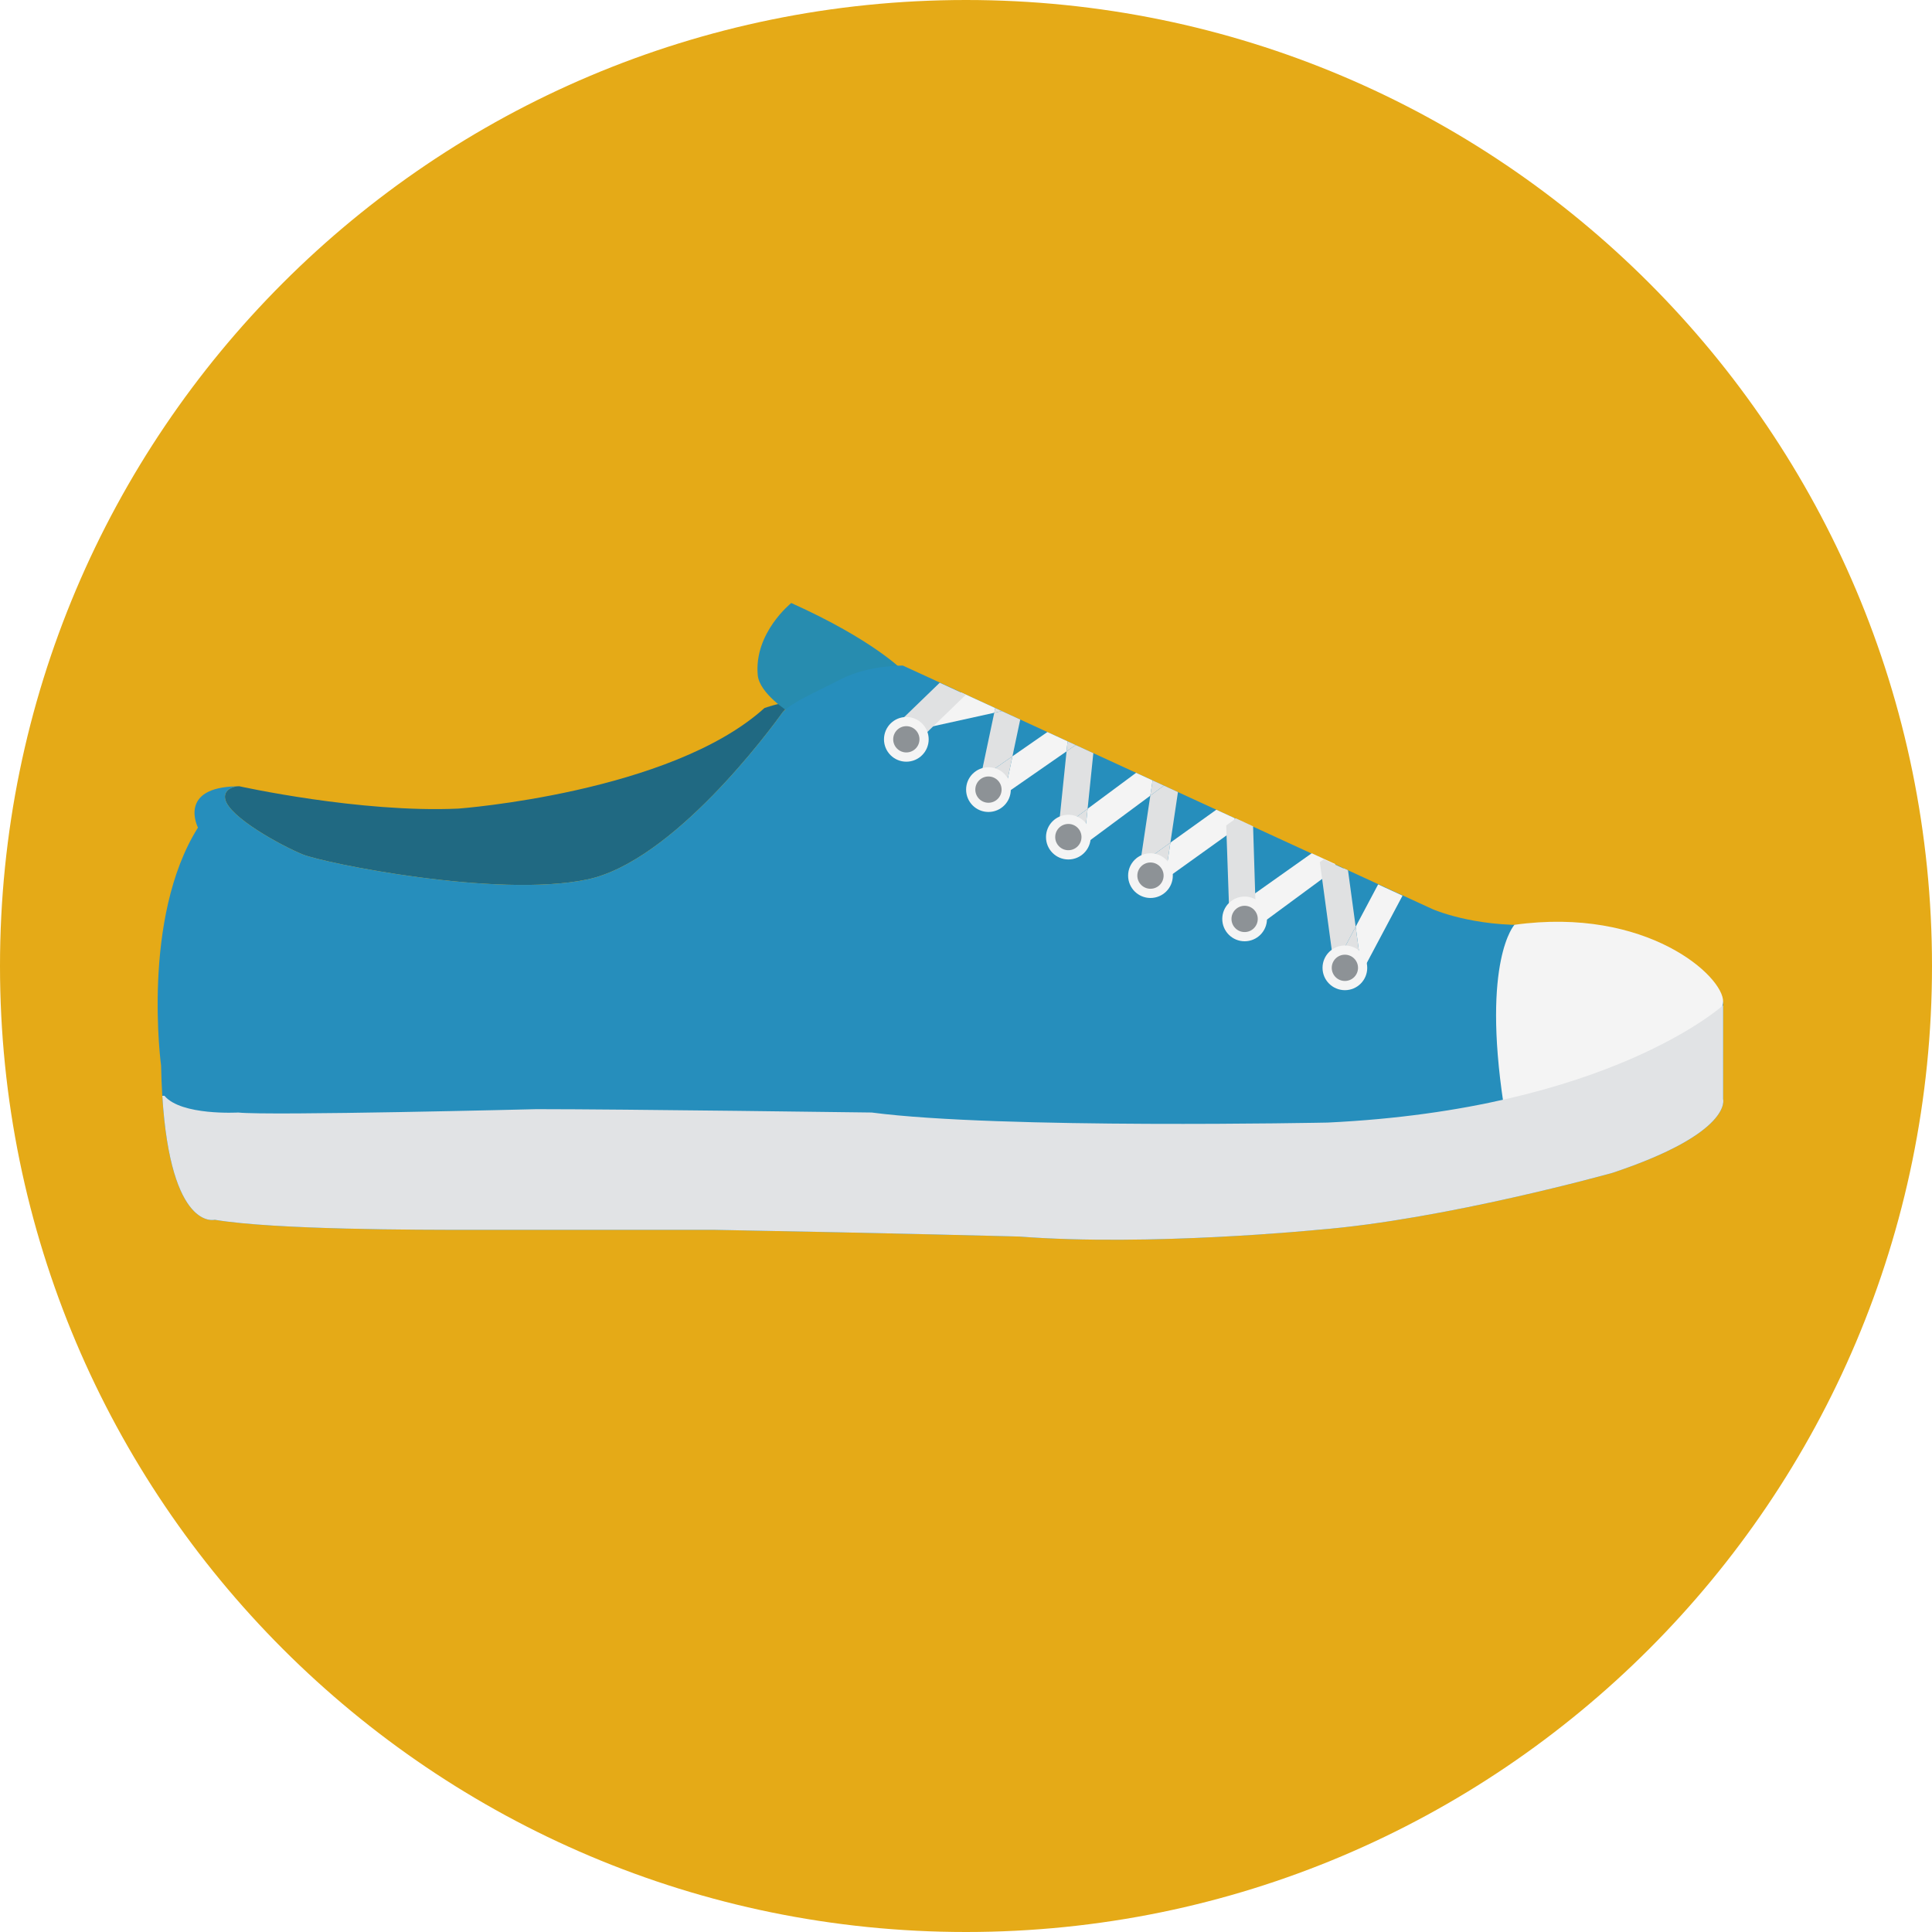
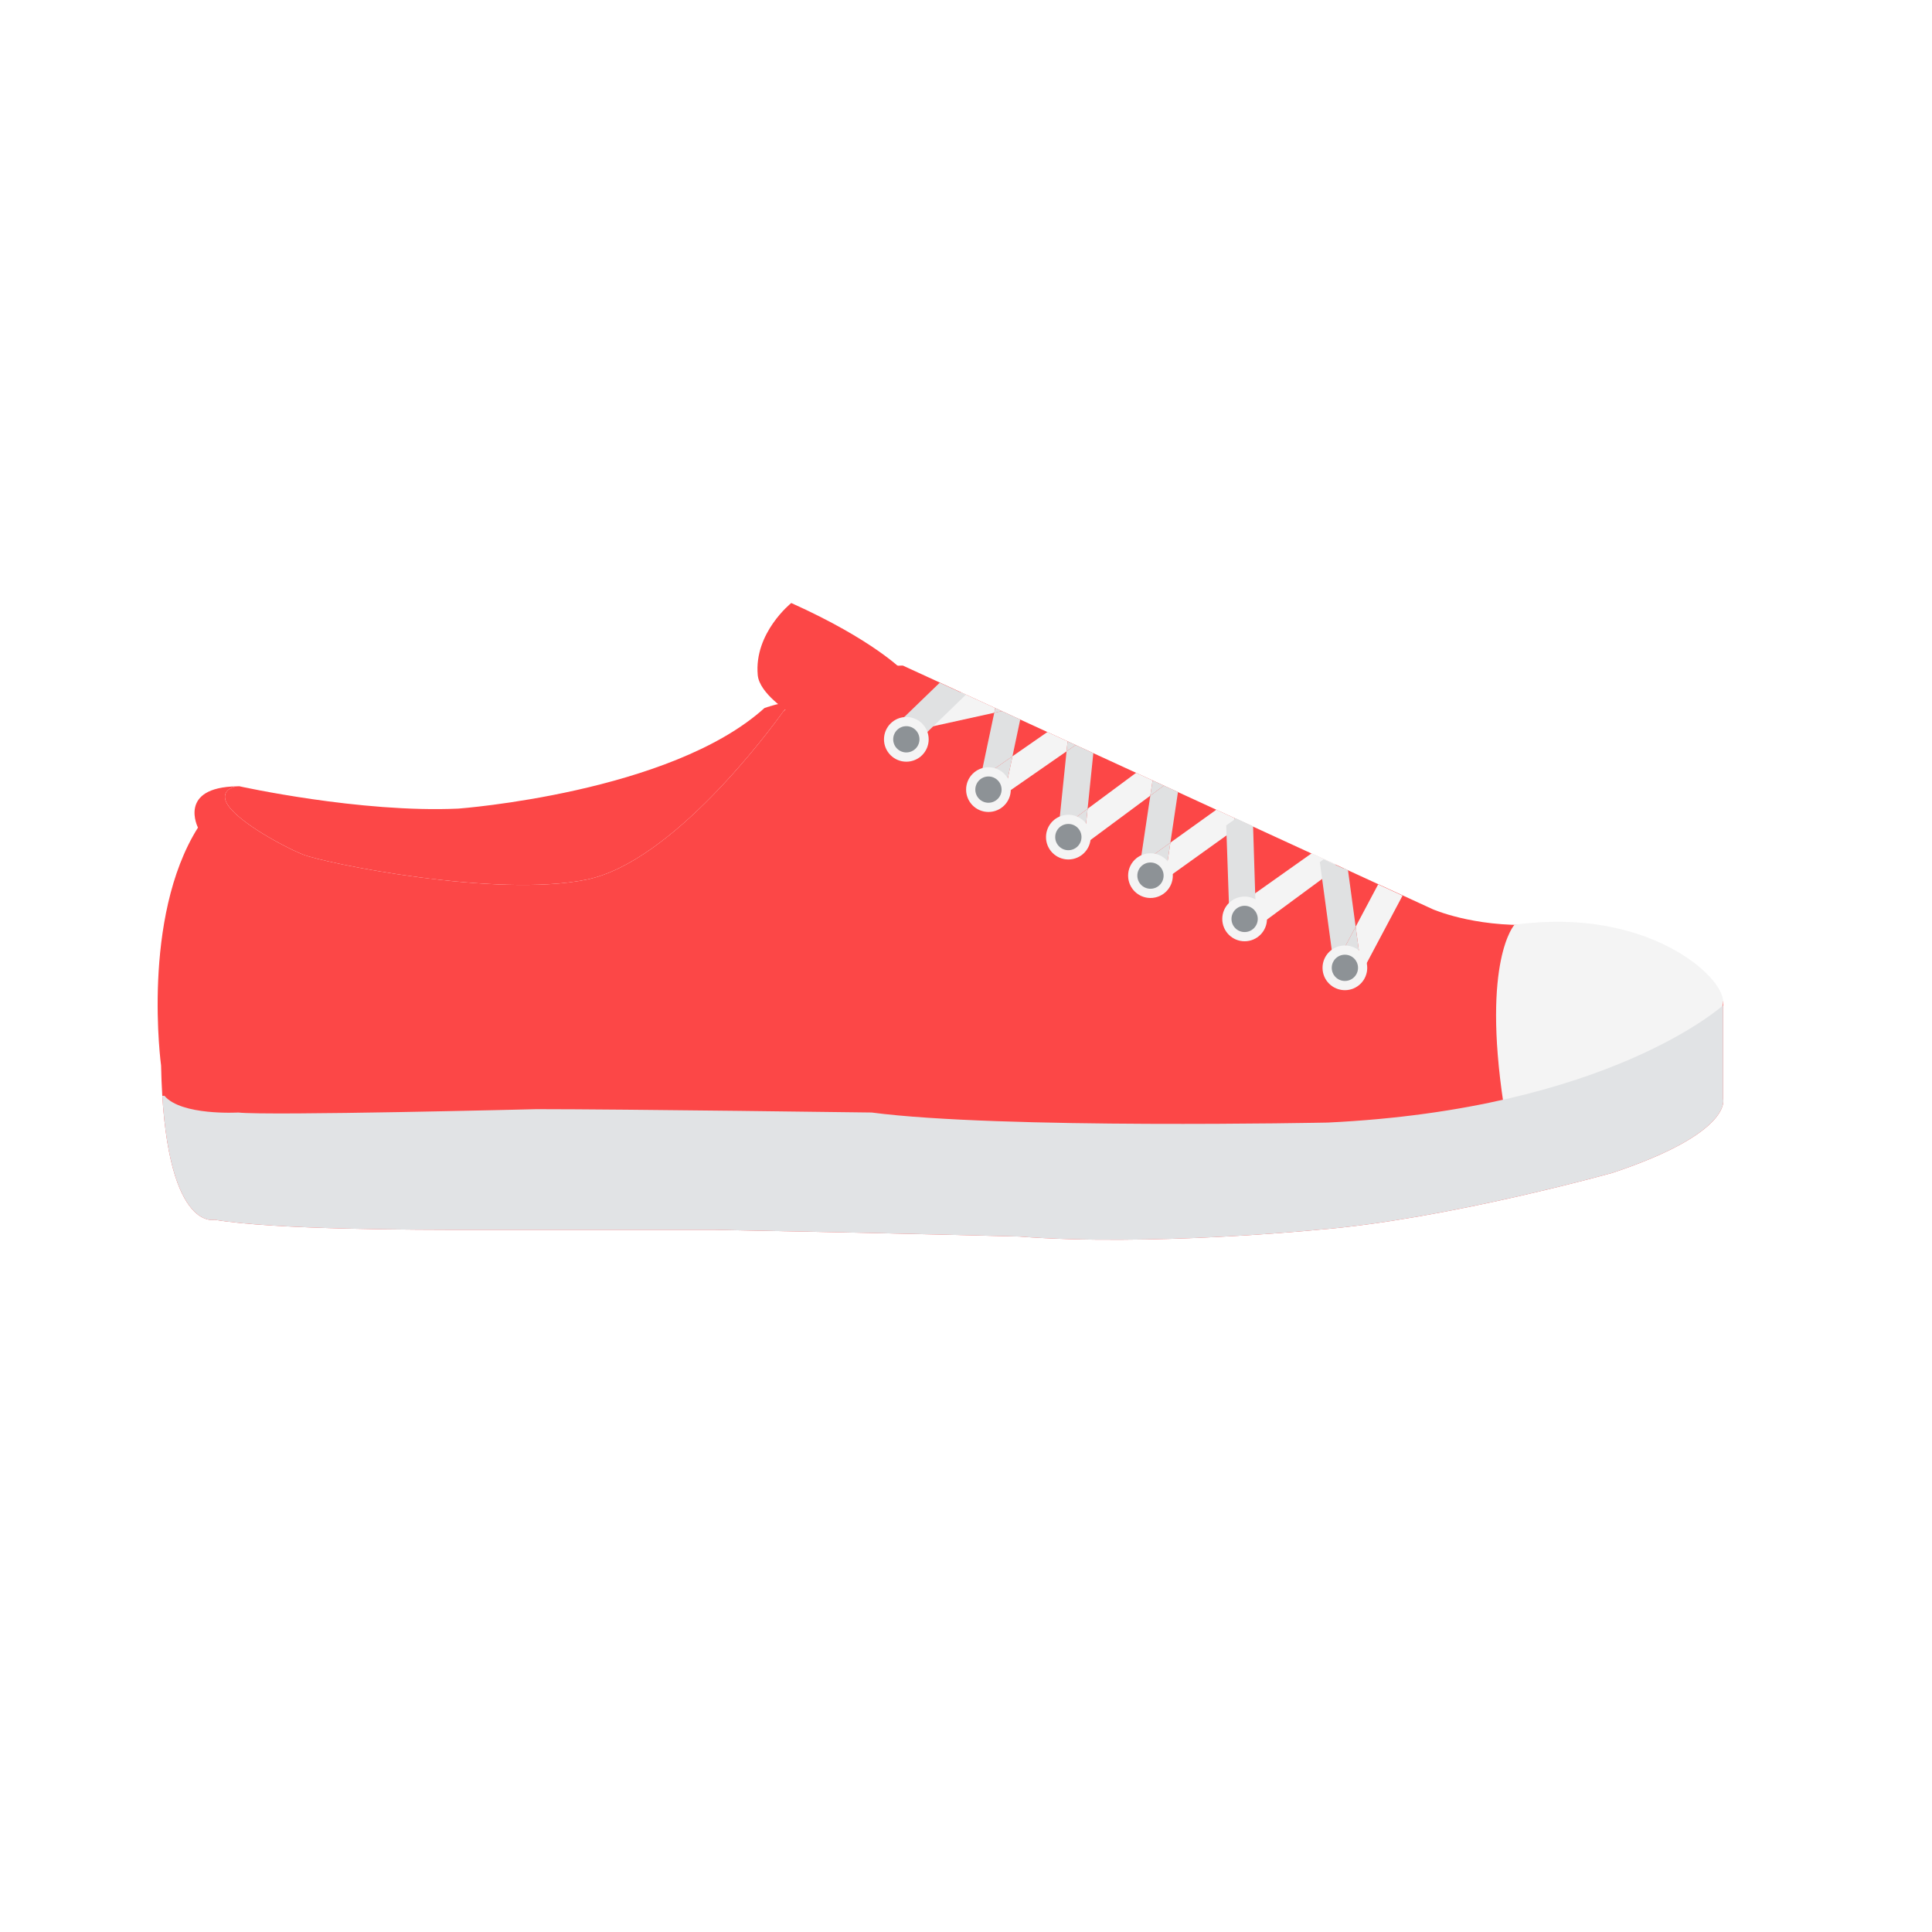
<svg xmlns="http://www.w3.org/2000/svg" version="1.1" id="Layer_1" x="0px" y="0px" viewBox="0 0 496.182 496.182" style="enable-background:new 0 0 496.182 496.182;" xml:space="preserve">
-   <path style="fill:#E5AA17;" d="M248.094,0C111.075,0,0,111.063,0,248.091c0,137.012,111.074,248.091,248.094,248.091  c137.012,0,248.088-111.079,248.088-248.091C496.182,111.063,385.106,0,248.094,0z" />
+   <path style="fill:none;" d="M248.094,0C111.075,0,0,111.063,0,248.091c0,137.012,111.074,248.091,248.094,248.091  c137.012,0,248.088-111.079,248.088-248.091C496.182,111.063,385.106,0,248.094,0z" />
  <g>
-     <path style="fill:#206982;" d="M196.327,181.843l2.791-0.854C197.698,181.346,196.327,181.843,196.327,181.843z" />
-     <path style="fill:#206982;" d="M199.118,180.988l-2.791,0.854c-24.104,21.811-78.627,25.827-78.627,25.827   c-25.25,1.146-56.24-5.74-56.24-5.74c-0.186,0-0.354,0.009-0.531,0.011c-1.365,0.132-3.563,1.032-3.092,3.288   c0.961,4.616,14.428,11.969,19.906,14.204c5.48,2.234,49.719,11.248,72.959,6.456c22.105-4.558,47.1-38.477,50.361-43.043   C203.69,180.217,201.344,180.428,199.118,180.988z" />
+     <path style="fill:#fc4747;" d="M196.327,181.843l2.791-0.854C197.698,181.346,196.327,181.843,196.327,181.843z" />
+     <path style="fill:#fc4747;" d="M199.118,180.988l-2.791,0.854c-24.104,21.811-78.627,25.827-78.627,25.827   c-25.25,1.146-56.24-5.74-56.24-5.74c-0.186,0-0.354,0.009-0.531,0.011c-1.365,0.132-3.563,1.032-3.092,3.288   c0.961,4.616,14.428,11.969,19.906,14.204c5.48,2.234,49.719,11.248,72.959,6.456c22.105-4.558,47.1-38.477,50.361-43.043   C203.69,180.217,201.344,180.428,199.118,180.988z" />
  </g>
-   <path style="fill:#278CAF;" d="M203.215,154.867c0,0-9.598,7.655-8.609,18.511c0.43,4.733,7.963,9.468,7.963,9.468l29.318-10.619  C231.887,172.227,224.305,164.337,203.215,154.867z" />
-   <path style="fill:#268EBC;" d="M442.536,282.276v-24.965c-9.184-20.951-48.783-19.8-48.783-19.8  c-15.496,0.575-25.826-4.015-25.826-4.015l-136.04-62.558c0,0-8.873-0.144-15.975,3.515s-12.223,5.765-14.85,8.394  c-3.262,4.566-28.256,38.485-50.361,43.043c-23.24,4.792-67.479-4.222-72.959-6.456c-5.479-2.235-18.945-9.588-19.906-14.204  c-0.471-2.256,1.727-3.156,3.092-3.288c-15.4,0.236-10.086,10.604-10.086,10.604c-14.635,23.243-9.471,61.123-9.471,61.123  c0.861,43.043,13.773,39.598,13.773,39.598c15.496,2.583,52.514,2.583,65.426,2.583c12.914,0,62.844,0,62.844,0  c46.488,0.862,78.34,1.723,78.34,1.723c33.572,2.582,76.617-1.723,76.617-1.723c32.713-2.583,75.756-14.635,75.756-14.635  C445.118,290.886,442.536,282.276,442.536,282.276z" />
+   <path style="fill:#fc4747;" d="M203.215,154.867c0,0-9.598,7.655-8.609,18.511c0.43,4.733,7.963,9.468,7.963,9.468l29.318-10.619  C231.887,172.227,224.305,164.337,203.215,154.867z" />
+   <path style="fill:#fc4747;" d="M442.536,282.276v-24.965c-9.184-20.951-48.783-19.8-48.783-19.8  c-15.496,0.575-25.826-4.015-25.826-4.015l-136.04-62.558c0,0-8.873-0.144-15.975,3.515s-12.223,5.765-14.85,8.394  c-3.262,4.566-28.256,38.485-50.361,43.043c-23.24,4.792-67.479-4.222-72.959-6.456c-5.479-2.235-18.945-9.588-19.906-14.204  c-0.471-2.256,1.727-3.156,3.092-3.288c-15.4,0.236-10.086,10.604-10.086,10.604c-14.635,23.243-9.471,61.123-9.471,61.123  c0.861,43.043,13.773,39.598,13.773,39.598c15.496,2.583,52.514,2.583,65.426,2.583c12.914,0,62.844,0,62.844,0  c46.488,0.862,78.34,1.723,78.34,1.723c33.572,2.582,76.617-1.723,76.617-1.723c32.713-2.583,75.756-14.635,75.756-14.635  C445.118,290.886,442.536,282.276,442.536,282.276z" />
  <g>
    <path style="fill:#F4F4F4;" d="M388.946,237.51c0,0-8.393,9.041-2.797,46.058c0,0,55.957-14.636,56.387-26.257   C442.776,250.801,422.952,232.776,388.946,237.51z" />
    <path style="fill:#F4F4F4;" d="M246.938,177.858l-7.186,1.586l-8.748,8.461c-0.488,0.47-1.078,0.764-1.697,0.892   c0.016-0.003,0.031-0.002,0.045-0.006l25.994-5.736l0.254-1.214L246.938,177.858z" />
    <path style="fill:#F4F4F4;" d="M252.016,203.922c0.008,0.013,0.014,0.028,0.023,0.042c0.025,0.038,0.063,0.063,0.09,0.102   C252.092,204.018,252.049,203.974,252.016,203.922z" />
    <path style="fill:#F4F4F4;" d="M268.993,188l-8.967,6.226l-1.791,8.485c-0.193,0.922-0.748,1.673-1.479,2.154   c0.023-0.017,0.051-0.021,0.074-0.037l17.086-11.865l0.266-2.577L268.993,188z" />
    <path style="fill:#F4F4F4;" d="M291.776,198.476l-12.453,9.233l-0.801,7.771c-0.105,1.029-0.662,1.898-1.447,2.45   c0.023-0.016,0.051-0.021,0.072-0.037l18.277-13.55l0.586-3.919L291.776,198.476z" />
    <path style="fill:#F4F4F4;" d="M272.209,216.977c0.043,0.065,0.074,0.139,0.121,0.203c0.014,0.018,0.033,0.032,0.047,0.05   C272.317,217.149,272.264,217.062,272.209,216.977z" />
    <path style="fill:#F4F4F4;" d="M316.969,210.061l-4.588-2.108l-11.797,8.456l-1.207,8.052c-0.146,0.991-0.711,1.811-1.477,2.333   c0.023-0.021,0.053-0.024,0.078-0.042l19.094-13.688L316.969,210.061z" />
    <path style="fill:#F4F4F4;" d="M293.067,225.772c0.039,0.061,0.064,0.127,0.107,0.186c0.004,0.006,0.01,0.011,0.014,0.016   C293.143,225.908,293.11,225.838,293.067,225.772z" />
    <path style="fill:#F4F4F4;" d="M342.887,221.895l-6.004-2.762l-16.377,11.598l2.152,5.583c0.039,1.184-0.52,2.245-1.406,2.897   c0.002-0.002,0.004-0.002,0.006-0.003l21.799-16.066L342.887,221.895z" />
    <path style="fill:#F4F4F4;" d="M318.582,239.529c0.006,0.008,0.008,0.016,0.014,0.024c0.023,0.031,0.055,0.051,0.078,0.082   C318.645,239.599,318.61,239.569,318.582,239.529z" />
    <path style="fill:#F4F4F4;" d="M353.938,227.134l-5.771,10.87l1.436,10.596c0.105,0.781-0.07,1.531-0.436,2.166   c0.018-0.032,0.047-0.055,0.064-0.088l10.975-20.66L353.938,227.134z" />
  </g>
  <g>
    <path style="fill:#E0E1E2;" d="M241.342,175.338l-10.248,9.912c-0.018,0.018-0.027,0.034-0.043,0.052   c-0.092,0.092-0.168,0.192-0.246,0.292c-0.064,0.078-0.133,0.154-0.189,0.24c-0.061,0.092-0.105,0.188-0.156,0.286   c-0.053,0.099-0.111,0.198-0.156,0.304c-0.041,0.101-0.064,0.205-0.096,0.31c-0.033,0.106-0.07,0.21-0.092,0.321   c-0.023,0.106-0.027,0.219-0.037,0.328c-0.012,0.11-0.029,0.223-0.029,0.336c0,0.097,0.016,0.196,0.023,0.295   c0.012,0.128,0.02,0.258,0.045,0.387c0.025,0.125,0.064,0.246,0.104,0.366c0.025,0.08,0.043,0.163,0.074,0.237   c0.076,0.195,0.17,0.385,0.285,0.566c0.006,0.008,0.012,0.014,0.018,0.024c0.109,0.167,0.238,0.33,0.381,0.48   c0.047,0.049,0.098,0.093,0.148,0.14c0.109,0.103,0.223,0.201,0.342,0.289c0.07,0.049,0.139,0.095,0.211,0.14   c0.111,0.068,0.227,0.131,0.344,0.185c0.076,0.035,0.152,0.072,0.23,0.103c0.133,0.054,0.268,0.089,0.404,0.123   c0.068,0.017,0.131,0.042,0.197,0.052c0.209,0.039,0.42,0.063,0.631,0.063c0.232,0,0.465-0.026,0.699-0.074   c0.619-0.129,1.209-0.422,1.697-0.894l8.748-8.462l3.426-3.313L241.342,175.338z" />
    <path style="fill:#E0E1E2;" d="M254.102,205.353c0.02,0.003,0.035,0.013,0.053,0.018c0.24,0.051,0.48,0.073,0.715,0.073   C254.61,205.444,254.354,205.409,254.102,205.353z" />
    <path style="fill:#E0E1E2;" d="M257.301,182.623l-1.955,0.431l-3.85,18.235c-0.002,0.018-0.002,0.033-0.006,0.053   c0.168-0.85,0.646-1.638,1.412-2.169l7.123-4.947l1.992-9.433L257.301,182.623z" />
    <polygon style="fill:#E0E1E2;" points="255.6,181.84 255.346,183.054 257.301,182.623  " />
    <path style="fill:#E0E1E2;" d="M252.903,199.173c-0.766,0.531-1.244,1.319-1.412,2.169c-0.025,0.128-0.029,0.258-0.041,0.388   c-0.008,0.098-0.025,0.192-0.023,0.287c0,0.116,0.02,0.228,0.031,0.339c0.012,0.109,0.014,0.22,0.035,0.326   c0.02,0.1,0.057,0.193,0.086,0.289c0.035,0.116,0.063,0.235,0.111,0.352c0.033,0.081,0.082,0.154,0.123,0.232   c0.063,0.125,0.123,0.249,0.203,0.367c0.033,0.052,0.076,0.096,0.113,0.144c0.123,0.162,0.256,0.313,0.4,0.447   c0.063,0.06,0.131,0.114,0.199,0.169c0.135,0.109,0.279,0.203,0.428,0.29c0.074,0.044,0.146,0.088,0.225,0.124   c0.166,0.081,0.342,0.141,0.518,0.191c0.068,0.02,0.133,0.049,0.203,0.065c0.252,0.057,0.508,0.091,0.768,0.091   c0.309,0,0.617-0.053,0.92-0.139c0.047-0.014,0.09-0.021,0.135-0.037c0.289-0.091,0.566-0.229,0.832-0.402   c0.73-0.481,1.285-1.232,1.479-2.154l1.791-8.485L252.903,199.173z" />
    <path style="fill:#E0E1E2;" d="M274.502,218.503c0.082,0.017,0.16,0.042,0.242,0.051c0.119,0.013,0.236,0.019,0.354,0.019   C274.897,218.572,274.7,218.538,274.502,218.503z" />
    <path style="fill:#E0E1E2;" d="M275.1,218.572c0.334,0,0.652-0.063,0.959-0.152C275.745,218.51,275.422,218.572,275.1,218.572z" />
    <path style="fill:#E0E1E2;" d="M276.254,191.338l-2.338,1.625l-2.244,21.813c-0.008,0.074,0.002,0.145-0.002,0.216   c0.041-1.005,0.506-1.983,1.375-2.63l6.277-4.652l1.471-14.285L276.254,191.338z" />
    <polygon style="fill:#E0E1E2;" points="274.182,190.386 273.916,192.963 276.254,191.338  " />
    <path style="fill:#E0E1E2;" d="M273.045,212.362c-0.869,0.646-1.334,1.625-1.375,2.63c-0.004,0.133-0.01,0.264,0,0.391   c0.008,0.104,0.027,0.206,0.045,0.312c0.02,0.115,0.037,0.234,0.068,0.346c0.029,0.107,0.072,0.212,0.111,0.316   c0.041,0.104,0.078,0.209,0.129,0.307c0.053,0.108,0.121,0.21,0.186,0.314c0.055,0.085,0.107,0.172,0.168,0.253   c0.156,0.203,0.326,0.384,0.514,0.544c0.029,0.023,0.064,0.041,0.096,0.063c0.166,0.13,0.342,0.246,0.525,0.343   c0.08,0.04,0.166,0.069,0.246,0.105c0.146,0.061,0.293,0.114,0.445,0.157c0.098,0.025,0.199,0.044,0.299,0.062   c0.197,0.035,0.395,0.069,0.596,0.069c0,0,0,0,0.002,0c0.322,0,0.645-0.063,0.959-0.152c0.053-0.016,0.105-0.027,0.158-0.044   c0.299-0.103,0.588-0.255,0.857-0.445c0.785-0.552,1.342-1.421,1.447-2.45l0.801-7.771L273.045,212.362z" />
    <path style="fill:#E0E1E2;" d="M298.913,201.758l-3.488,2.586l-2.857,19.1c-0.012,0.076-0.004,0.152-0.01,0.229   c0.078-0.973,0.553-1.906,1.41-2.521l6.617-4.744l1.941-12.988L298.913,201.758z" />
    <path style="fill:#E0E1E2;" d="M295.977,227.396c0.322,0,0.631-0.058,0.932-0.144C296.602,227.338,296.29,227.396,295.977,227.396z   " />
    <path style="fill:#E0E1E2;" d="M295.311,227.318c0.051,0.012,0.1,0.029,0.152,0.039c0.17,0.026,0.342,0.039,0.508,0.039   C295.75,227.396,295.53,227.362,295.311,227.318z" />
    <polygon style="fill:#E0E1E2;" points="296.01,200.425 295.424,204.344 298.913,201.758  " />
    <path style="fill:#E0E1E2;" d="M293.967,221.153c-0.857,0.614-1.332,1.548-1.41,2.521c-0.012,0.142-0.027,0.281-0.021,0.42   c0.006,0.109,0.027,0.217,0.041,0.325c0.016,0.113,0.025,0.229,0.053,0.339c0.027,0.117,0.072,0.229,0.111,0.342   c0.037,0.098,0.064,0.198,0.107,0.293c0.061,0.131,0.141,0.255,0.219,0.38c0.043,0.066,0.076,0.137,0.121,0.201   c0.154,0.213,0.33,0.398,0.518,0.563c0.057,0.051,0.123,0.091,0.184,0.136c0.141,0.108,0.283,0.208,0.436,0.292   c0.082,0.045,0.168,0.083,0.252,0.119c0.143,0.064,0.289,0.117,0.439,0.162c0.098,0.027,0.193,0.054,0.295,0.073   c0.219,0.045,0.439,0.078,0.66,0.078h0.006c0.313,0,0.625-0.058,0.932-0.144c0.053-0.016,0.105-0.026,0.158-0.043   c0.289-0.097,0.568-0.238,0.834-0.416c0.766-0.522,1.33-1.342,1.477-2.333l1.207-8.052L293.967,221.153z" />
    <path style="fill:#E0E1E2;" d="M320.629,240.869c0.24,0.052,0.484,0.084,0.736,0.084c0.002,0,0.004,0,0.004,0   C321.122,240.953,320.873,240.923,320.629,240.869z" />
    <path style="fill:#E0E1E2;" d="M321.487,240.952c0.117-0.003,0.229-0.021,0.342-0.037c-0.151,0.022-0.305,0.038-0.457,0.038   C321.411,240.953,321.45,240.953,321.487,240.952z" />
    <path style="fill:#E0E1E2;" d="M321.821,212.206l-4.389-2.019l-2.512,1.8l0.854,24.566c0,0.005,0.002,0.009,0.002,0.013   c-0.041-1.102,0.443-2.2,1.398-2.905l5.256-1.961L321.821,212.206z" />
    <polygon style="fill:#E0E1E2;" points="316.969,210.061 317.073,213.063 319.584,211.264  " />
    <path style="fill:#E0E1E2;" d="M348.166,238.004l-1.957-14.423l-6.266-2.882l-0.977,0.72l3.811,28.104   c0.014,0.106,0.047,0.206,0.07,0.309c-0.18-0.78-0.104-1.623,0.301-2.386L348.166,238.004z" />
    <polygon style="fill:#E0E1E2;" points="345.04,222.971 345.207,224.217 346.184,223.498  " />
    <path style="fill:#E0E1E2;" d="M349.602,248.6l-1.436-10.596l-5.018,9.442c-0.404,0.763-0.48,1.605-0.301,2.386   c0.021,0.09,0.035,0.186,0.063,0.271c0.047,0.143,0.109,0.279,0.172,0.418c0.027,0.057,0.049,0.118,0.078,0.174   c0.1,0.188,0.219,0.366,0.352,0.532c0.027,0.034,0.059,0.057,0.086,0.089c0.113,0.13,0.23,0.255,0.365,0.368   c0.061,0.05,0.127,0.092,0.191,0.138c0.113,0.085,0.227,0.165,0.35,0.234c0.063,0.036,0.129,0.062,0.193,0.094   c0.18,0.085,0.363,0.156,0.549,0.209c0.068,0.02,0.131,0.042,0.199,0.057c0.246,0.054,0.492,0.09,0.74,0.09h0.002   c0.254,0,0.506-0.047,0.752-0.102c0.082-0.02,0.166-0.037,0.246-0.059c0.256-0.078,0.504-0.177,0.738-0.312   c0.004-0.003,0.012-0.004,0.018-0.009c0.234-0.138,0.445-0.313,0.645-0.508c0.057-0.055,0.107-0.114,0.16-0.172   c0.156-0.176,0.299-0.367,0.42-0.58C349.532,250.131,349.707,249.381,349.602,248.6z" />
  </g>
  <circle style="fill:#F4F4F4;" cx="345.397" cy="248.561" r="5.74" />
  <circle style="fill:#8D9296;" cx="345.397" cy="248.561" r="3.373" />
  <circle style="fill:#F4F4F4;" cx="319.647" cy="236.001" r="5.74" />
  <circle style="fill:#8D9296;" cx="319.647" cy="236.001" r="3.373" />
  <circle style="fill:#F4F4F4;" cx="295.467" cy="224.881" r="5.741" />
  <circle style="fill:#8D9296;" cx="295.467" cy="224.881" r="3.373" />
  <circle style="fill:#F4F4F4;" cx="274.377" cy="214.991" r="5.74" />
  <circle style="fill:#8D9296;" cx="274.377" cy="214.981" r="3.373" />
  <circle style="fill:#F4F4F4;" cx="253.857" cy="202.791" r="5.74" />
  <circle style="fill:#8D9296;" cx="253.857" cy="202.791" r="3.373" />
  <circle style="fill:#F4F4F4;" cx="232.767" cy="189.881" r="5.739" />
  <circle style="fill:#8D9296;" cx="232.767" cy="189.871" r="3.372" />
  <path style="fill:#E1E3E5;" d="M442.536,282.276l0.002-24.104c0,0-29.271,26.687-101.584,30.13c0,0-84.365,1.723-117.078-2.582  c0,0-63.705-0.861-86.086-0.861c0,0-68.869,1.723-76.617,0.861c0,0-14.635,0.861-18.939-4.303l-0.549,0.019  c2.162,34.846,13.461,31.831,13.461,31.831c15.496,2.583,52.514,2.583,65.426,2.583c12.914,0,62.844,0,62.844,0  c46.488,0.862,78.34,1.723,78.34,1.723c33.572,2.582,76.617-1.723,76.617-1.723c32.713-2.583,75.756-14.635,75.756-14.635  C445.118,290.886,442.536,282.276,442.536,282.276z" />
  <g>
</g>
  <g>
</g>
  <g>
</g>
  <g>
</g>
  <g>
</g>
  <g>
</g>
  <g>
</g>
  <g>
</g>
  <g>
</g>
  <g>
</g>
  <g>
</g>
  <g>
</g>
  <g>
</g>
  <g>
</g>
  <g>
</g>
</svg>
